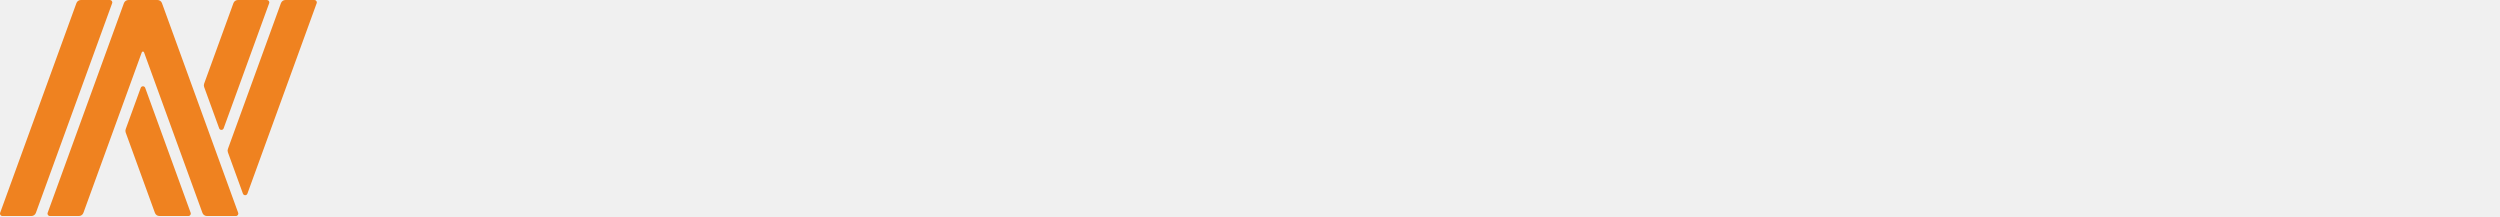
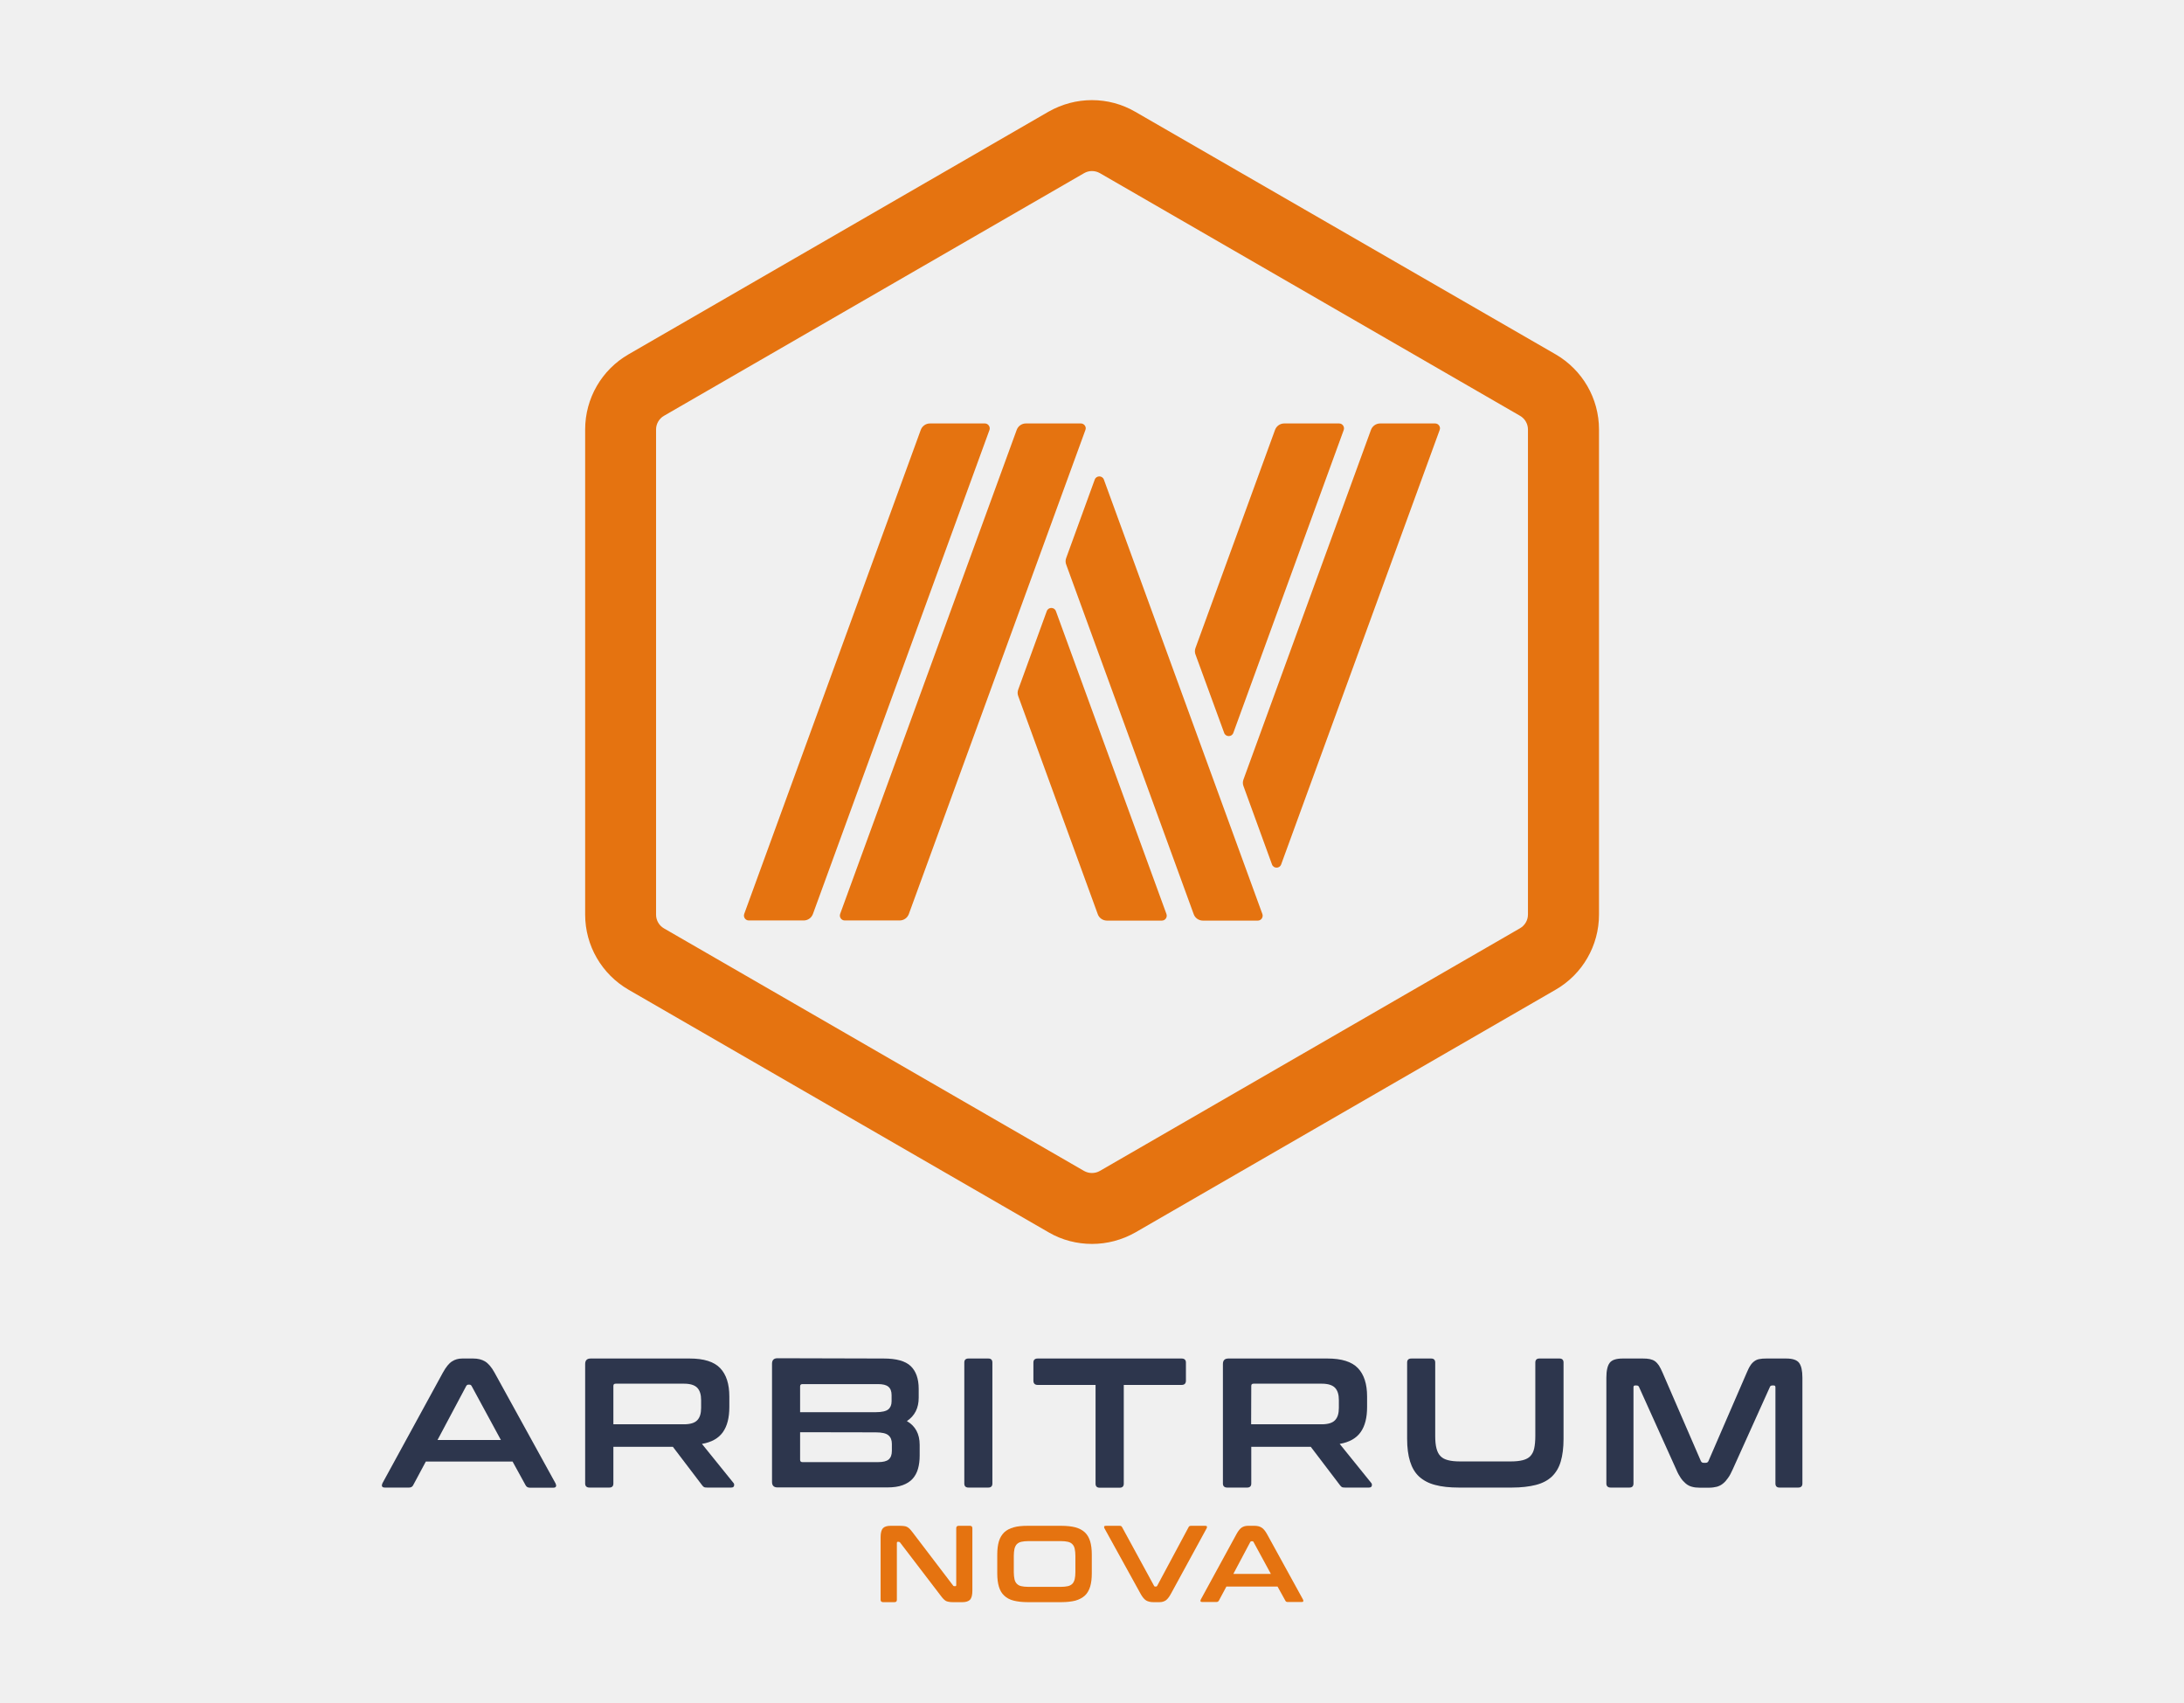
- <svg xmlns="http://www.w3.org/2000/svg" width="868" height="75" viewBox="0 0 868 75" fill="none">
-   <g clip-path="url(#clip0_1818_40)">
-     <path d="M38.161 0H28.087C27.391 0 26.77 0.436 26.531 1.091L0.051 73.885C-0.146 74.427 0.254 75 0.829 75H10.903C11.599 75 12.22 74.564 12.458 73.909L38.939 1.115C39.136 0.573 38.736 0 38.161 0ZM50.414 30.501C50.15 29.774 49.124 29.774 48.859 30.501L43.636 44.861C43.502 45.228 43.502 45.631 43.636 45.998L53.789 73.909C54.027 74.564 54.649 74.999 55.344 74.999H65.419C65.994 74.999 66.394 74.426 66.197 73.885L50.414 30.501ZM76.097 44.556C76.361 45.284 77.387 45.284 77.651 44.556L93.454 1.115C93.651 0.573 93.251 0 92.676 0H82.602C81.906 0 81.285 0.436 81.047 1.091L70.873 29.058C70.74 29.426 70.74 29.828 70.873 30.196L76.097 44.556ZM56.233 1.084C55.997 0.433 55.38 0 54.69 0H44.581C43.886 0 43.265 0.436 43.026 1.091L16.546 73.885C16.349 74.427 16.749 75 17.324 75H27.399C28.095 75 28.716 74.564 28.954 73.909L49.228 18.174C49.362 17.808 49.877 17.808 50.01 18.174L70.284 73.909C70.522 74.564 71.144 75 71.84 75H81.915C82.489 75 82.889 74.427 82.692 73.886L56.233 1.084ZM109.172 0H99.097C98.401 0 97.78 0.436 97.542 1.091L79.121 51.731C78.987 52.099 78.987 52.501 79.121 52.869L84.344 67.229C84.609 67.957 85.635 67.957 85.899 67.229L104.134 17.1L109.95 1.114C110.147 0.573 109.747 0 109.172 0Z" fill="#EF8220" />
+ <svg xmlns="http://www.w3.org/2000/svg" version="1.0" id="Layer_1" x="0px" y="0px" viewBox="0 0 1570.83 1224" style="enable-background:new 0 0 1570.83 1224;" xml:space="preserve">
+   <style type="text/css">
+ 	.st0{fill:#E57310;}
+ 	.st1{fill:#2D364D;}
+ </style>
+   <g>
+     <g>
+       <path class="st0" d="M785.37,123c2,0,3.9,0.5,5.7,1.5l302.2,174.5c3.5,2,5.7,5.8,5.7,9.8v348.9c0,4-2.2,7.8-5.7,9.8L791.07,842    c-1.7,1-3.7,1.5-5.7,1.5s-3.9-0.5-5.7-1.5l-302.1-174.4c-3.5-2-5.7-5.8-5.7-9.8v-349c0-4,2.2-7.8,5.7-9.8l302.2-174.5    C781.47,123.5,783.47,123,785.37,123 M785.37,72c-10.8,0-21.5,2.8-31.2,8.3l-302.1,174.5c-19.3,11.1-31.2,31.7-31.2,54v348.9    c0,22.3,11.9,42.8,31.2,54l302.2,174.5c9.6,5.6,20.4,8.3,31.2,8.3c10.8,0,21.5-2.8,31.2-8.3l302.2-174.5    c19.3-11.1,31.2-31.7,31.2-54V308.8c0-22.3-11.9-42.8-31.2-54L816.57,80.4C806.97,74.8,796.17,72,785.37,72L785.37,72z" />
+       <g>
+         <path class="st0" d="M708.37,304.5h-39.5c-3,0-5.6,1.9-6.6,4.6l-127,348.1c-0.8,2.3,0.9,4.7,3.3,4.7h39.5c3,0,5.6-1.9,6.6-4.6     l127-348.1C712.47,307,710.77,304.5,708.37,304.5z" />
+         <path class="st0" d="M759.47,439.5c-1.1-3.1-5.5-3.1-6.6,0l-20.5,56.3c-0.6,1.6-0.6,3.3,0,4.8l57.2,156.8c1,2.8,3.7,4.6,6.6,4.6     h39.5c2.4,0,4.1-2.4,3.3-4.7L759.47,439.5z" />
+         <path class="st0" d="M777.37,304.5h-39.5c-3,0-5.6,1.9-6.6,4.6l-127,348.1c-0.8,2.3,0.9,4.7,3.3,4.7h39.5c3,0,5.6-1.9,6.6-4.6     l127-348.1C781.57,307,779.87,304.5,777.37,304.5z" />
+         <path class="st0" d="M793.97,344.9c-1.1-3.1-5.5-3.1-6.6,0l-20.5,56.3c-0.6,1.6-0.6,3.3,0,4.8l91.7,251.4c1,2.8,3.7,4.6,6.6,4.6     h39.5c2.4,0,4.1-2.4,3.3-4.7L793.97,344.9z" />
+         <path class="st0" d="M1032.17,304.5h-39.5c-3,0-5.6,1.9-6.6,4.6l-91.7,251.4c-0.6,1.6-0.6,3.3,0,4.8l20.5,56.3     c1.1,3.1,5.5,3.1,6.6,0l114-312.4C1036.37,307,1034.67,304.5,1032.17,304.5z" />
+         <path class="st0" d="M880.47,527c1.1,3.1,5.5,3.1,6.6,0l79.4-217.8c0.8-2.3-0.9-4.7-3.3-4.7h-39.5c-3,0-5.6,1.9-6.6,4.6     l-57.2,156.8c-0.6,1.6-0.6,3.3,0,4.8L880.47,527z" />
+       </g>
+     </g>
+     <g>
+       <path class="st1" d="M340.37,976.9c3.4,0,6.2,0.7,8.5,2.1c2.3,1.4,4.6,4,6.8,8l43.9,79.7c0.4,0.9,0.6,1.6,0.3,2.2    c-0.2,0.6-0.9,0.9-1.9,0.9h-16.8c-1.5,0-2.5-0.6-3.1-1.7l-9.4-17.1h-62.4l-9.1,17c-0.6,1.2-1.6,1.7-3,1.7h-17.3    c-1.2,0-1.8-0.3-2.1-0.9c-0.2-0.6-0.1-1.3,0.3-2.2l43.5-79.6c2.2-4,4.4-6.7,6.5-8c2.1-1.4,4.6-2.1,7.4-2.1H340.37z M314.67,1035.5    h45.6l-21.1-38.9c-0.4-0.6-0.8-0.9-1.5-0.9h-0.8c-0.6,0-1.1,0.3-1.5,0.9L314.67,1035.5z" />
+       <path class="st1" d="M496.07,976.9c10.2,0,17.5,2.3,21.9,6.9c4.4,4.6,6.6,11.4,6.6,20.4v7.6c0,7.6-1.5,13.6-4.6,18    c-3.1,4.4-8.1,7.3-15.1,8.5l22.7,28.1c0.4,0.4,0.6,1.1,0.4,2c-0.2,0.9-0.9,1.3-2.1,1.3h-17.2c-1.2,0-1.9-0.1-2.4-0.4    c-0.4-0.3-0.9-0.7-1.3-1.3l-21-27.6h-42.8v26.4c0,1.9-1,2.9-2.9,2.9h-14.3c-2,0-3.1-1-3.1-2.9v-85.9c0-2.7,1.3-4,4-4H496.07    L496.07,976.9z M441.17,1024.2h50.8c4.5,0,7.7-1,9.5-2.9c1.9-1.9,2.8-4.9,2.8-8.9v-5.6c0-4-0.9-6.9-2.8-8.9    c-1.9-1.9-5-2.9-9.5-2.9h-49.1c-1.2,0-1.7,0.5-1.7,1.6L441.17,1024.2L441.17,1024.2z" />
+       <path class="st1" d="M635.57,976.9c9.1,0,15.6,1.8,19.4,5.4c3.8,3.6,5.8,9.1,5.8,16.4v6.4c0,7.4-2.8,13-8.5,16.8    c6.1,3.5,9.2,9.2,9.2,17.1v7.7c0,3.5-0.4,6.7-1.2,9.5s-2.1,5.2-3.9,7.2s-4.2,3.5-7.2,4.6c-3,1.1-6.7,1.6-11.1,1.6h-78.8    c-2.7,0-4-1.3-4-4v-84.9c0-2.7,1.3-4,4-4L635.57,976.9L635.57,976.9z M575.47,1015.5h54.4c4.4,0,7.4-0.7,9-2    c1.6-1.3,2.4-3.3,2.4-5.8v-4.5c0-2.7-0.8-4.8-2.3-6c-1.5-1.3-4-1.9-7.5-1.9h-54.3c-1.2,0-1.7,0.6-1.7,1.7V1015.5z M575.47,1029.9    v19.8c0,1.2,0.6,1.7,1.7,1.7h54.4c3.5,0,6.1-0.6,7.6-1.9s2.3-3.3,2.3-6.2v-5c0-2.7-0.8-4.8-2.5-6.2c-1.6-1.4-4.7-2.1-9.1-2.1    L575.47,1029.9L575.47,1029.9z" />
+       <path class="st1" d="M710.87,976.9c1.9,0,2.9,1,2.9,2.9v87c0,1.9-1,2.9-2.9,2.9h-14.3c-2,0-3-1-3-2.9v-87c0-1.9,1-2.9,3-2.9    H710.87z" />
+       <path class="st1" d="M849.87,976.9c2,0,3.1,1,3.1,2.9v13c0,2-1,3.1-3.1,3.1h-41.6v71c0,1.9-1,2.9-2.9,2.9h-14.5    c-1.9,0-2.9-1-2.9-2.9v-71h-41.6c-2,0-3.1-1-3.1-3.1v-13c0-1.9,1-2.9,3.1-2.9H849.87z" />
+       <path class="st1" d="M954.77,976.9c10.2,0,17.5,2.3,21.9,6.9c4.4,4.6,6.6,11.4,6.6,20.4v7.6c0,7.6-1.5,13.6-4.6,18    s-8.1,7.3-15.1,8.5l22.7,28.1c0.4,0.4,0.6,1.1,0.4,2c-0.2,0.9-0.9,1.3-2.1,1.3h-17.1c-1.2,0-1.9-0.1-2.4-0.4    c-0.4-0.3-0.9-0.7-1.3-1.3l-21-27.6h-42.8v26.4c0,1.9-1,2.9-2.9,2.9h-14.4c-2,0-3.1-1-3.1-2.9v-85.9c0-2.7,1.3-4,4-4H954.77    L954.77,976.9z M899.87,1024.2h50.8c4.5,0,7.7-1,9.5-2.9c1.9-1.9,2.8-4.9,2.8-8.9v-5.6c0-4-0.9-6.9-2.8-8.9    c-1.9-1.9-5-2.9-9.5-2.9h-49c-1.2,0-1.7,0.5-1.7,1.6L899.87,1024.2L899.87,1024.2z" />
+       <path class="st1" d="M1029.37,976.9c1.9,0,2.9,1,2.9,2.9v52.9c0,3.5,0.3,6.5,0.9,8.8c0.6,2.3,1.5,4.2,2.9,5.6    c1.3,1.4,3.1,2.3,5.4,2.9c2.3,0.6,5.1,0.9,8.6,0.9h36.6c3.4,0,6.3-0.3,8.6-0.9c2.3-0.6,4-1.5,5.4-2.9c1.3-1.4,2.3-3.2,2.8-5.6    c0.5-2.3,0.8-5.3,0.8-8.8v-52.9c0-1.9,1-2.9,2.9-2.9h14.5c1.9,0,2.9,1,2.9,2.9v54.9c0,6.4-0.7,11.8-2,16.2    c-1.3,4.5-3.5,8.1-6.4,10.9c-3,2.8-6.8,4.8-11.5,6c-4.7,1.2-10.5,1.9-17.2,1.9h-38.2c-6.7,0-12.4-0.6-17.1-1.9    c-4.7-1.2-8.5-3.3-11.5-6c-3-2.8-5.1-6.4-6.5-10.9s-2.1-9.9-2.1-16.2v-54.9c0-1.9,1-2.9,3.1-2.9H1029.37z" />
+       <path class="st1" d="M1181.57,976.9c1.9,0,3.6,0.1,5,0.4c1.4,0.3,2.7,0.8,3.7,1.5c1.1,0.8,2,1.8,2.9,3.1c0.8,1.3,1.7,3,2.6,5.1    l27.6,63.7c0.4,0.8,1,1.2,1.9,1.2h1.6c0.9,0,1.5-0.4,1.9-1.2l27.6-63.7c0.9-2.1,1.7-3.8,2.6-5.1c0.8-1.3,1.8-2.3,2.9-3.1    c1.1-0.8,2.3-1.3,3.6-1.5c1.4-0.3,3-0.4,5-0.4h14.2c4.6,0,7.7,1,9.3,3.1s2.4,5.6,2.4,10.7v76.1c0,1.9-1,2.9-3,2.9h-13.5    c-1.9,0-2.9-1-2.9-2.9v-69.2c0-0.9-0.4-1.3-1.1-1.3h-1.2c-0.9,0-1.5,0.4-1.7,1.1l-26.8,59.4c-1.1,2.4-2.1,4.4-3.3,6    c-1.1,1.6-2.3,3-3.6,4c-1.3,1.1-2.7,1.8-4.4,2.3c-1.6,0.4-3.6,0.7-5.8,0.7h-6.4c-2.2,0-4.1-0.2-5.8-0.7c-1.6-0.4-3.1-1.2-4.4-2.3    c-1.3-1.1-2.5-2.4-3.6-4c-1.1-1.6-2.2-3.6-3.2-6l-26.8-59.4c-0.3-0.7-0.8-1.1-1.7-1.1h-1.2c-0.7,0-1.1,0.4-1.1,1.3v69.2    c0,1.9-1,2.9-2.9,2.9h-13.5c-2,0-3.1-1-3.1-2.9v-76.1c0-5,0.8-8.6,2.4-10.7c1.6-2.1,4.7-3.1,9.4-3.1H1181.57z" />
+     </g>
+     <g>
+       <path class="st0" d="M647.27,1097.2c1.3,0,2.3,0.1,3.1,0.2c0.8,0.1,1.6,0.3,2.2,0.7c0.6,0.3,1.2,0.8,1.8,1.4s1.2,1.4,2,2.4    l29.1,38.2c0.2,0.4,0.5,0.5,1,0.5h0.7c0.4,0,0.6-0.3,0.6-0.8v-40.9c0-1.1,0.6-1.7,1.7-1.7h8.2c1.1,0,1.7,0.6,1.7,1.7v45    c0,3.2-0.6,5.3-1.7,6.5c-1.2,1.1-2.9,1.7-5.3,1.7h-6.7c-1.2,0-2.2,0-3-0.2c-0.8-0.1-1.5-0.3-2.2-0.6c-0.6-0.3-1.2-0.8-1.8-1.4    c-0.6-0.6-1.3-1.4-2.1-2.5l-29.2-38.2c-0.3-0.4-0.7-0.5-1-0.5h-0.7c-0.4,0-0.6,0.3-0.6,0.8v40.9c0,1.2-0.6,1.7-1.7,1.7h-8.2    c-1.2,0-1.8-0.6-1.8-1.7v-45c0-3.2,0.6-5.3,1.7-6.5c1.1-1.1,2.9-1.7,5.3-1.7H647.27z" />
+       <path class="st0" d="M763.37,1097.2c4,0,7.4,0.4,10.1,1.1c2.8,0.8,5.1,2,6.8,3.6c1.7,1.6,3,3.8,3.8,6.4s1.2,5.8,1.2,9.6v13.5    c0,3.8-0.4,7-1.2,9.6c-0.8,2.6-2.1,4.8-3.8,6.4c-1.8,1.6-4,2.8-6.8,3.6c-2.8,0.7-6.2,1.1-10.1,1.1h-24.2c-4,0-7.3-0.4-10.1-1.1    c-2.8-0.7-5-1.9-6.8-3.6c-1.8-1.6-3-3.8-3.8-6.4s-1.2-5.8-1.2-9.6v-13.5c0-3.8,0.4-6.9,1.2-9.6c0.8-2.6,2.1-4.7,3.8-6.4    c1.7-1.6,4-2.8,6.8-3.6c2.8-0.8,6.1-1.1,10.1-1.1H763.37z M729.17,1130.5c0,2,0.2,3.7,0.5,5.1s0.9,2.5,1.7,3.3    c0.8,0.8,1.8,1.4,3.2,1.7c1.3,0.3,3,0.5,5.1,0.5h23.3c2,0,3.7-0.2,5.1-0.5c1.3-0.3,2.4-0.9,3.2-1.7c0.8-0.8,1.3-1.9,1.7-3.3    c0.3-1.4,0.5-3.1,0.5-5.1v-11.7c0-2-0.2-3.7-0.5-5.1s-0.9-2.5-1.7-3.3s-1.8-1.4-3.2-1.7c-1.3-0.3-3-0.5-5.1-0.5h-23.3    c-2,0-3.7,0.2-5.1,0.5c-1.3,0.3-2.4,0.9-3.2,1.7c-0.8,0.8-1.3,1.9-1.7,3.3c-0.3,1.4-0.5,3.1-0.5,5.1V1130.5z" />
+       <path class="st0" d="M805.27,1097.2c0.5,0,0.9,0.1,1.1,0.2c0.2,0.2,0.5,0.4,0.7,0.8l23,42.2c0.2,0.4,0.5,0.5,0.9,0.5h0.4    c0.4,0,0.7-0.2,0.9-0.5l22.6-42.2c0.3-0.7,0.9-1,1.8-1h10.3c0.6,0,1,0.2,1.1,0.5s0.1,0.8-0.2,1.3l-25.7,47.1    c-1.3,2.4-2.6,4-3.8,4.8c-1.3,0.8-2.7,1.2-4.4,1.2h-4.5c-2,0-3.7-0.4-5.1-1.2c-1.3-0.8-2.7-2.4-4-4.8l-26-47.1    c-0.3-0.5-0.3-1-0.2-1.3s0.5-0.5,1.2-0.5H805.27z" />
+       <path class="st0" d="M902.27,1097.2c2,0,3.7,0.4,5,1.2c1.4,0.8,2.7,2.4,4,4.7l25.9,47.1c0.3,0.5,0.3,1,0.2,1.3s-0.5,0.5-1.1,0.5    h-10c-0.9,0-1.5-0.3-1.8-1l-5.6-10.1h-36.8l-5.4,10.1c-0.4,0.7-1,1-1.8,1h-10.2c-0.7,0-1.1-0.2-1.2-0.5s-0.1-0.8,0.2-1.3    l25.7-47.1c1.3-2.4,2.6-3.9,3.8-4.7c1.3-0.8,2.7-1.2,4.4-1.2L902.27,1097.2L902.27,1097.2z M887.07,1131.8h27l-12.5-23    c-0.2-0.4-0.5-0.5-0.9-0.5h-0.5c-0.4,0-0.7,0.2-0.9,0.5L887.07,1131.8z" />
+     </g>
  </g>
-   <defs>
-     <clipPath id="clip0_1818_40">
-       <rect width="110" height="75" fill="white" />
-     </clipPath>
-   </defs>
</svg>
